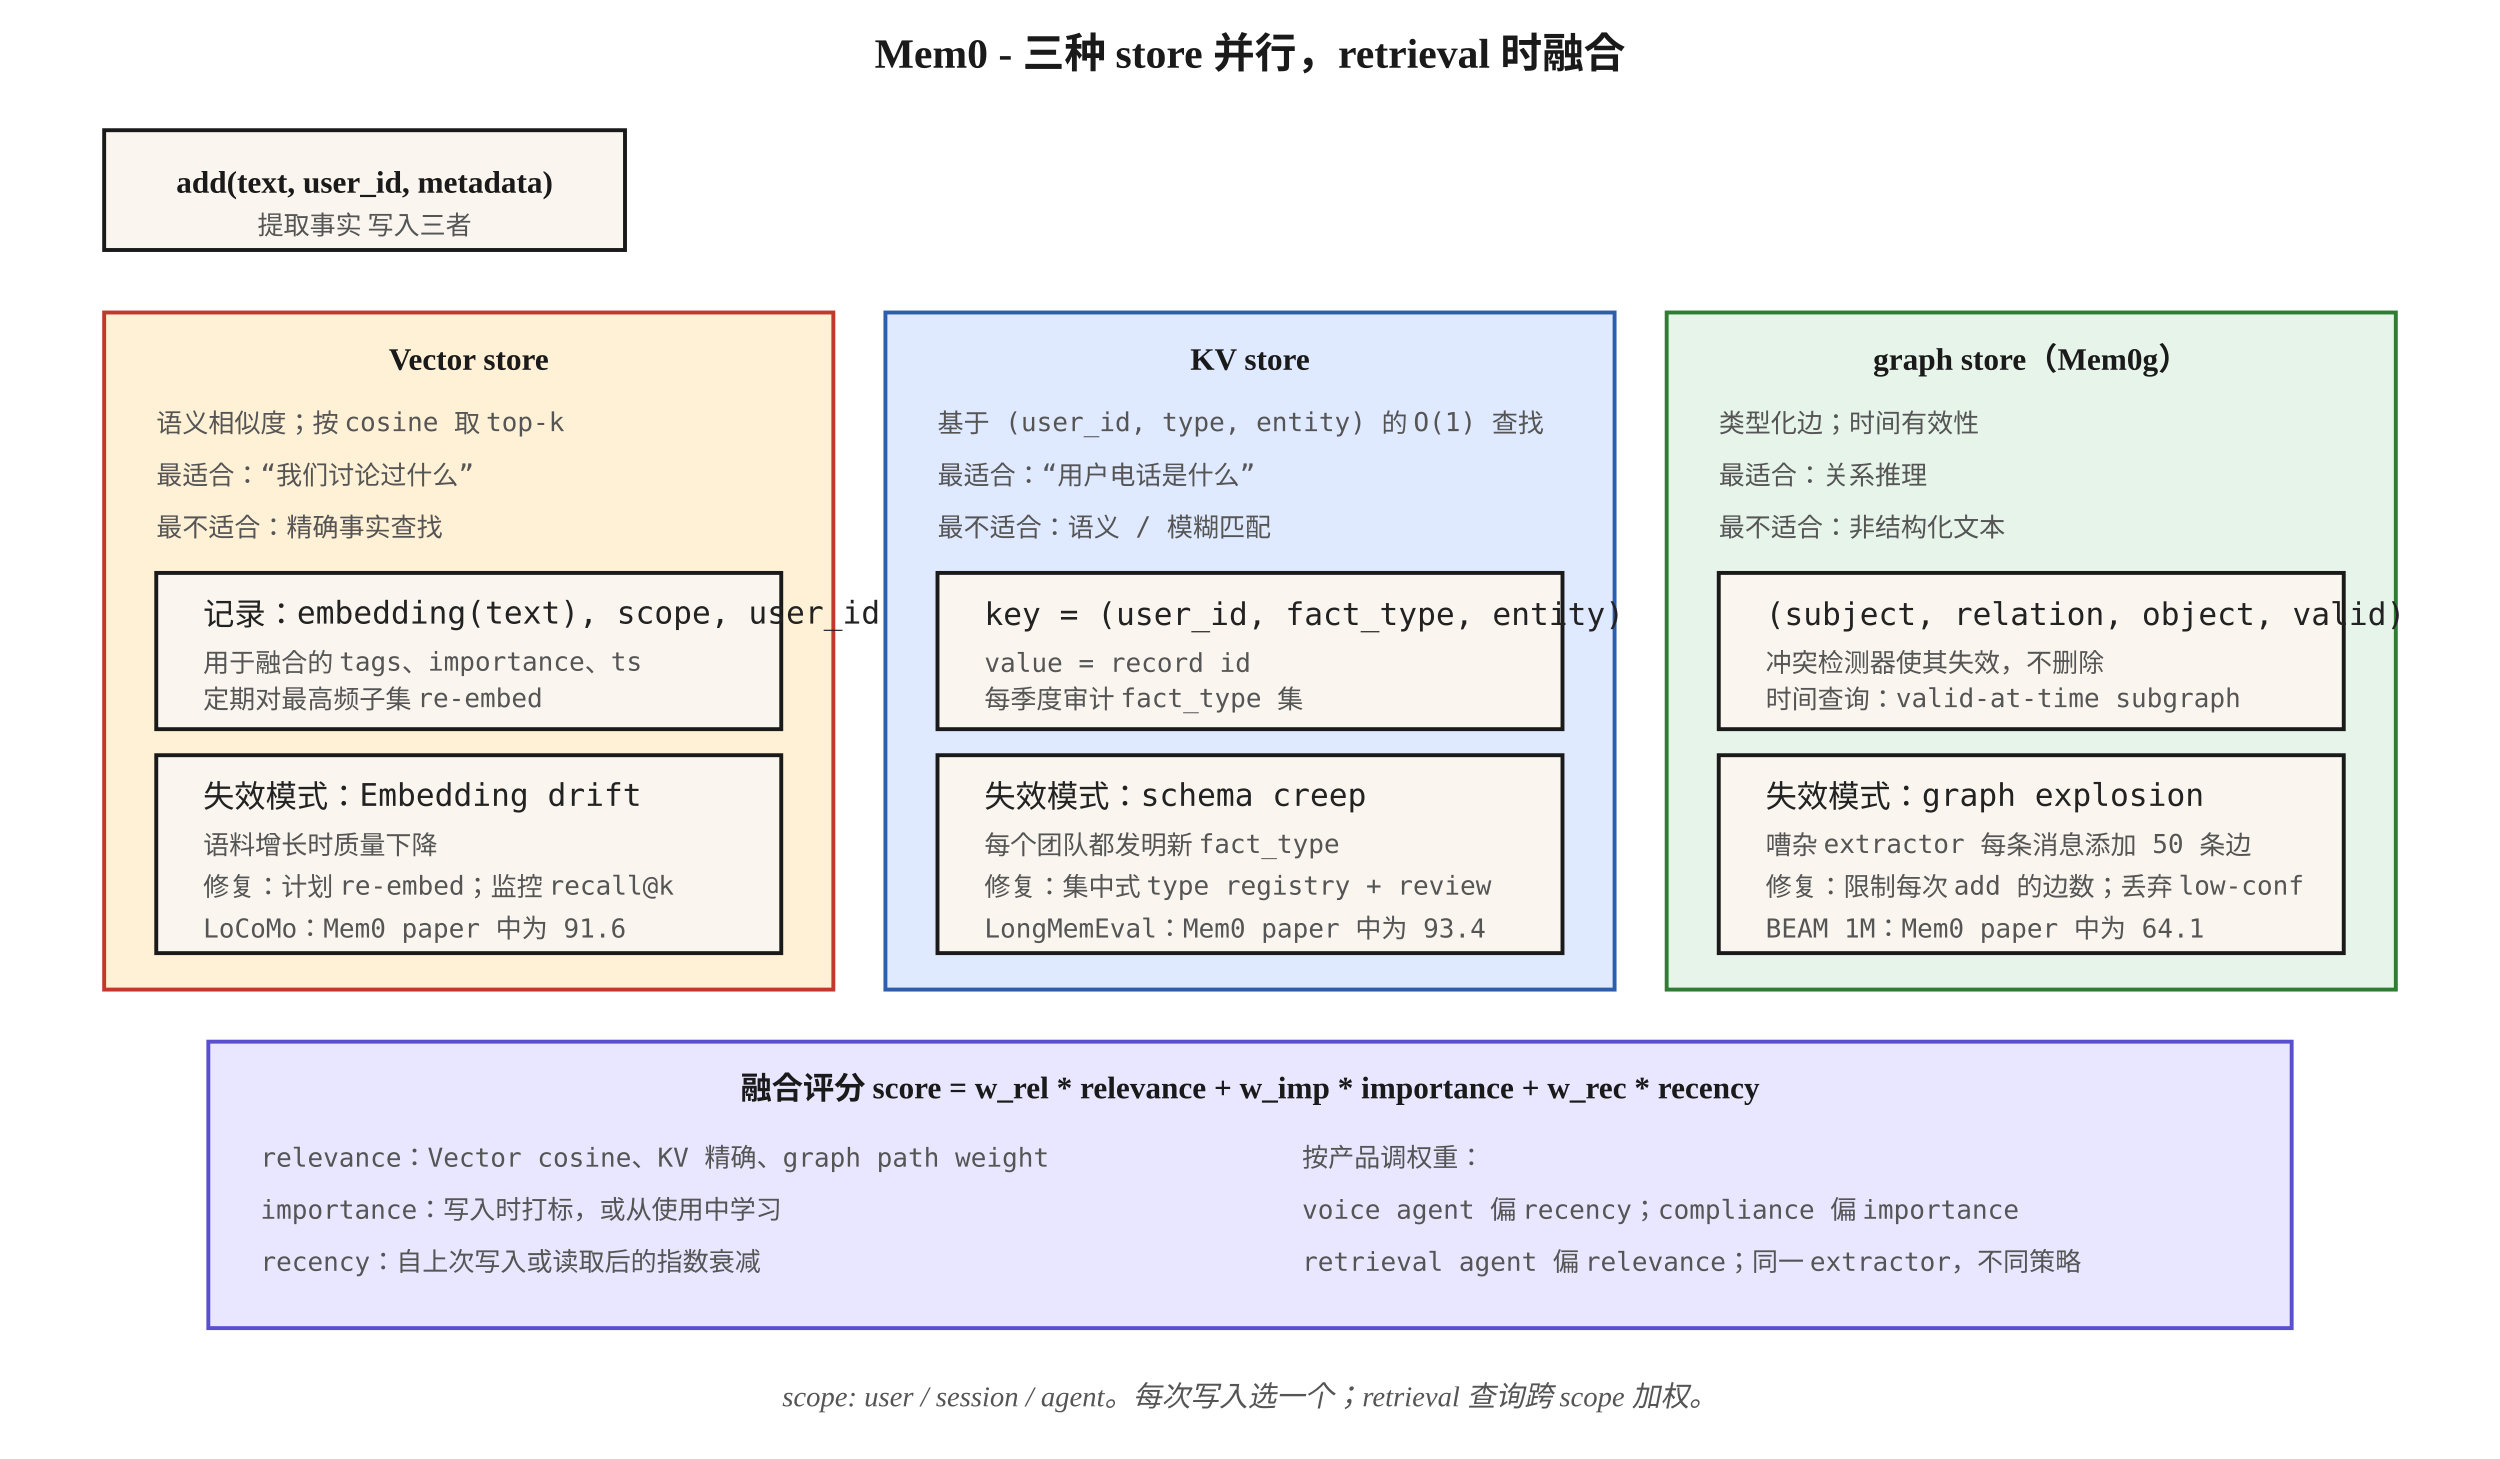
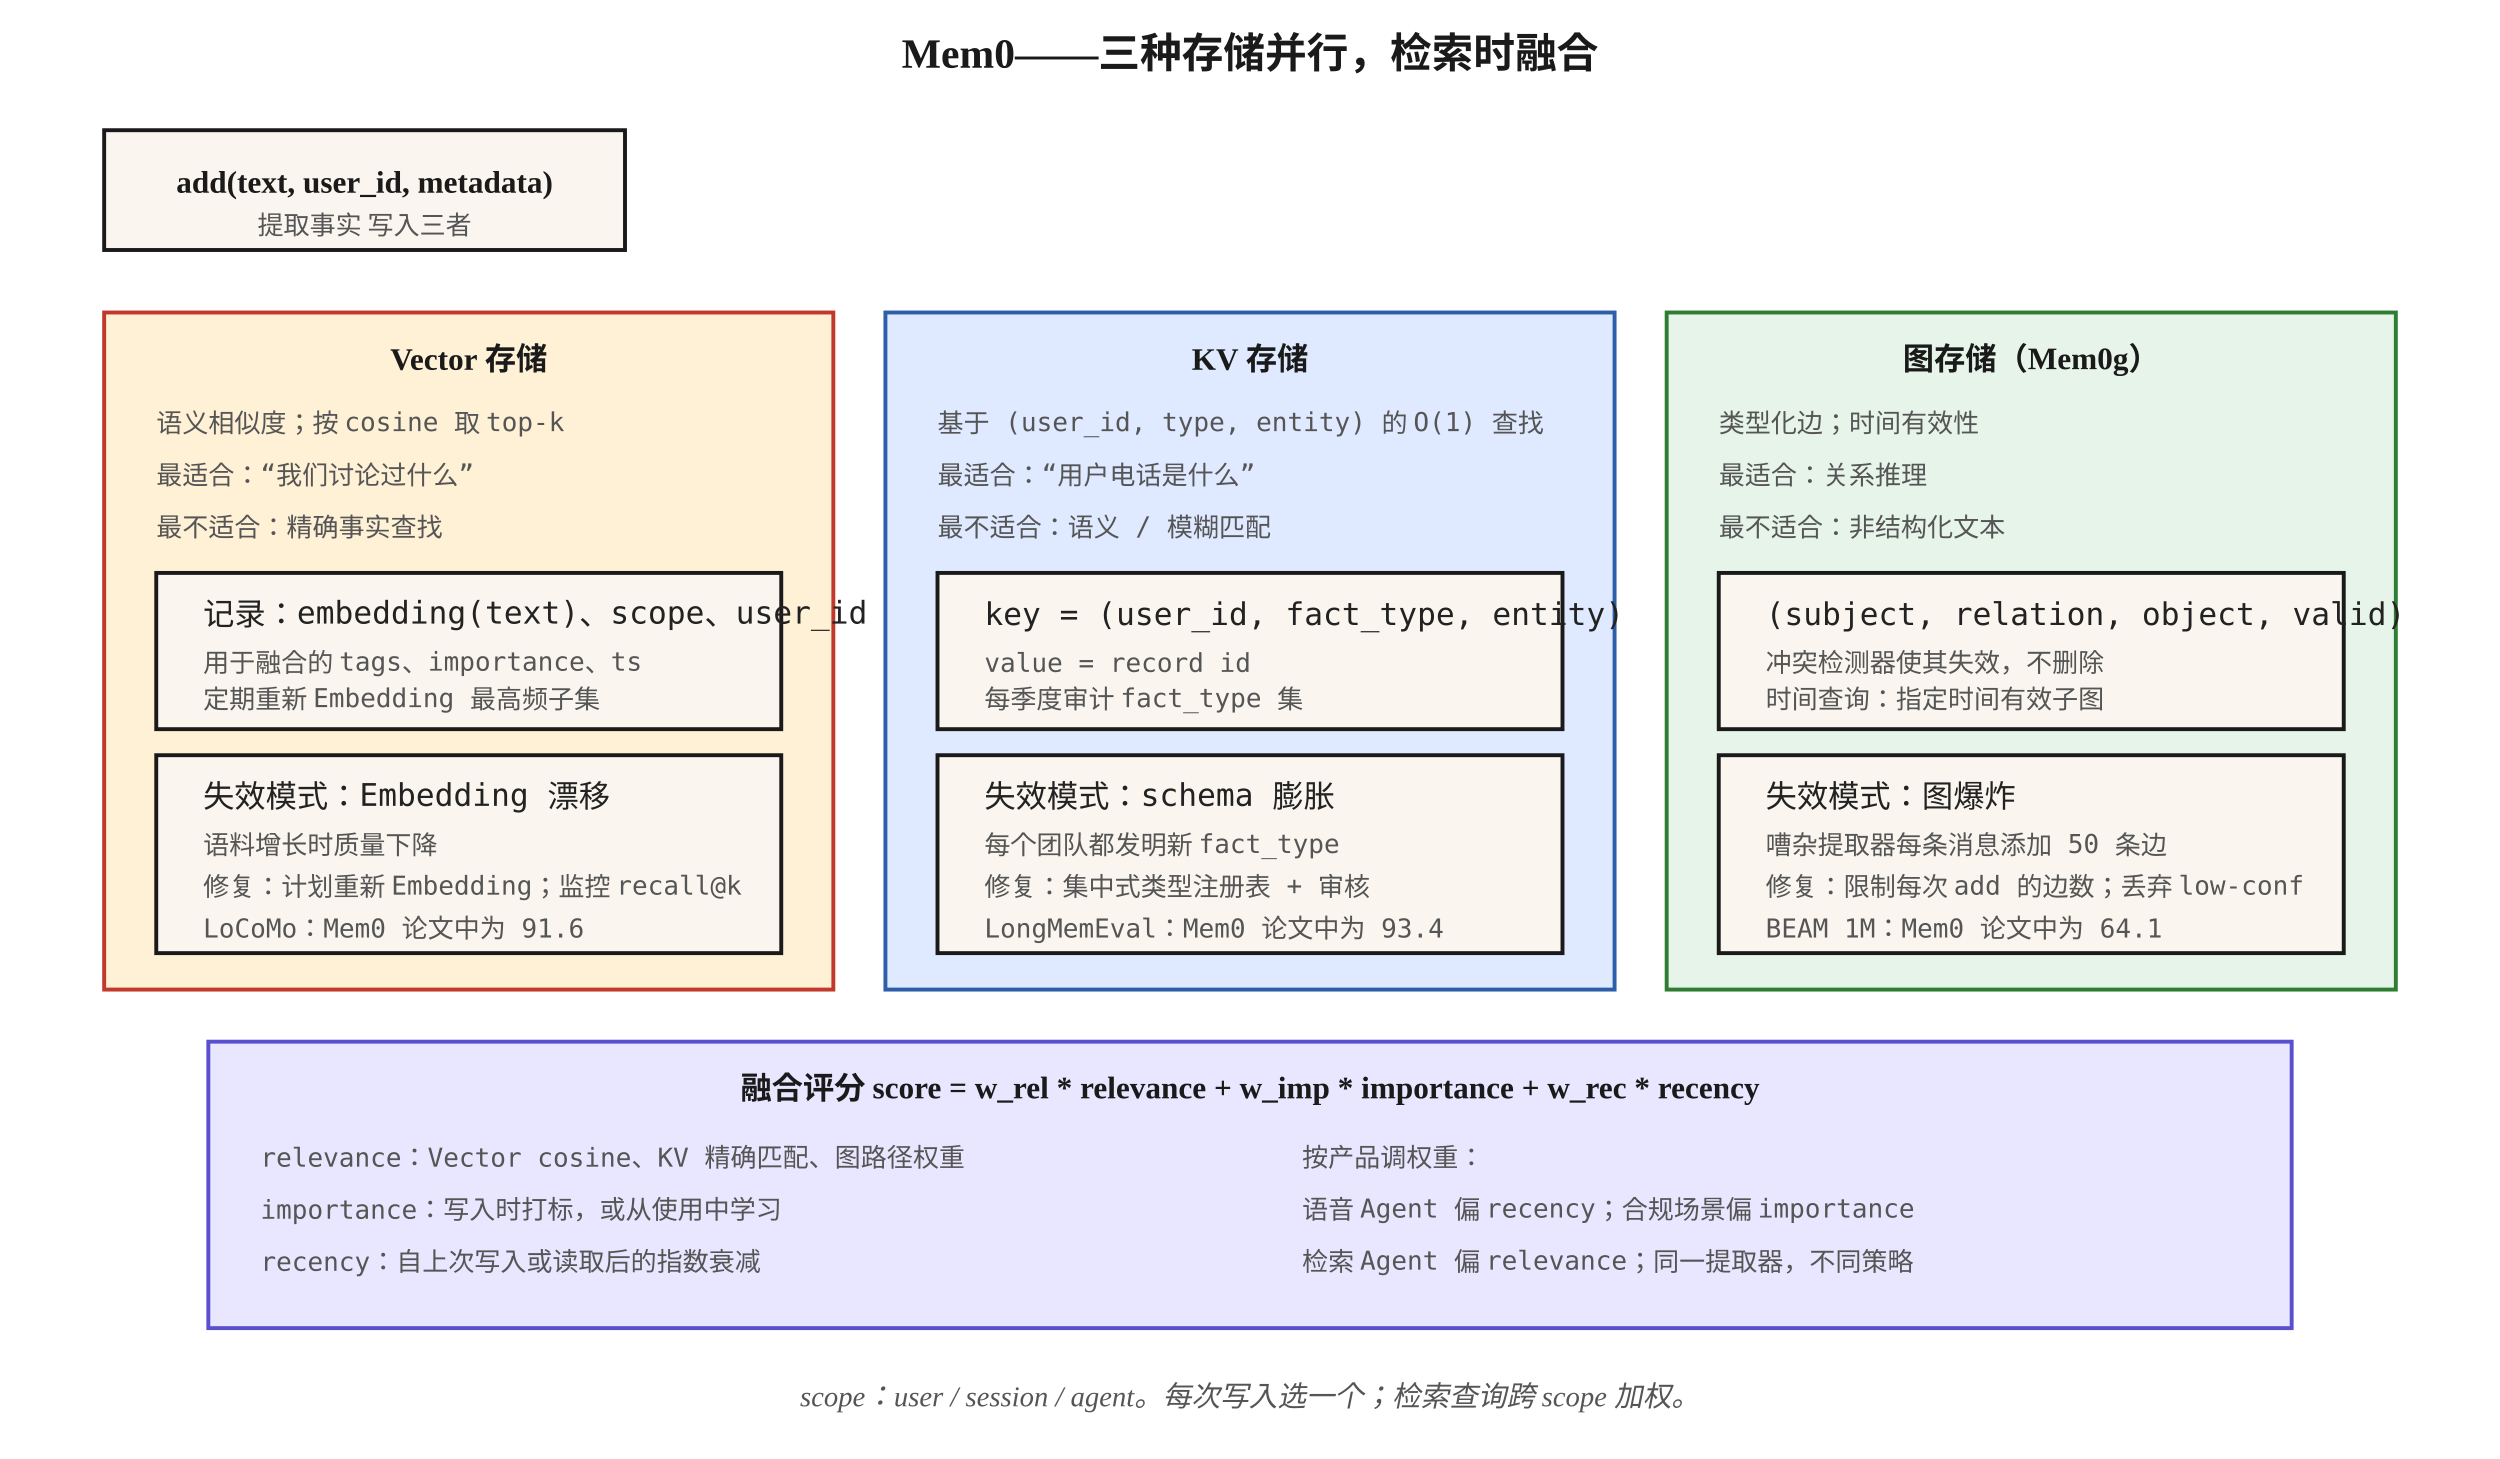
<svg xmlns="http://www.w3.org/2000/svg" viewBox="0 0 960 560" font-family="Georgia, 'Times New Roman', serif">
  <defs>
    <marker id="arrow" viewBox="0 0 10 10" refX="9" refY="5" markerWidth="6" markerHeight="6" orient="auto">
      <path d="M0,0 L10,5 L0,10 z" fill="#1a1a1a" />
    </marker>
    <style>
      .box { fill: #faf6ef; stroke: #1a1a1a; stroke-width: 1.5; }
      .vec { fill: #fff1d6; stroke: #c0392b; stroke-width: 1.5; }
      .kv { fill: #dfe9ff; stroke: #2c5ea9; stroke-width: 1.5; }
      .graph { fill: #e6f4ea; stroke: #2e7d32; stroke-width: 1.5; }
      .fuse { fill: #e9e6ff; stroke: #5a4fcf; stroke-width: 1.5; }
      .step { font-size: 12px; font-family: 'Menlo', monospace; fill: #222; }
      .small { font-size: 10px; font-family: 'Menlo', monospace; fill: #555; }
      .caption { font-size: 11px; fill: #555; font-style: italic; }
      .title { font-size: 16px; font-weight: 700; fill: #1a1a1a; }
      .head { font-size: 12px; font-weight: 700; fill: #1a1a1a; }
    </style>
  </defs>
-   <text x="480" y="26" text-anchor="middle" class="title">Mem0 - 三种 store 并行，retrieval 时融合</text>
+   <text x="480" y="26" text-anchor="middle" class="title">Mem0——三种存储并行，检索时融合</text>
  <rect x="40" y="50" width="200" height="46" class="box" />
  <text x="140" y="74" text-anchor="middle" class="head">add(text, user_id, metadata)</text>
  <text x="140" y="90" text-anchor="middle" class="small">提取事实  写入三者</text>
  <rect x="40" y="120" width="280" height="260" class="vec" />
-   <text x="180" y="142" text-anchor="middle" class="head">Vector store</text>
+   <text x="180" y="142" text-anchor="middle" class="head">Vector 存储</text>
  <text x="60" y="166" class="small">语义相似度；按 cosine 取 top-k</text>
  <text x="60" y="186" class="small">最适合：“我们讨论过什么”</text>
  <text x="60" y="206" class="small">最不适合：精确事实查找</text>
  <rect x="60" y="220" width="240" height="60" class="box" />
-   <text x="78" y="240" class="step">记录：embedding(text), scope, user_id</text>
+   <text x="78" y="240" class="step">记录：embedding(text)、scope、user_id</text>
  <text x="78" y="258" class="small">用于融合的 tags、importance、ts</text>
-   <text x="78" y="272" class="small">定期对最高频子集 re-embed</text>
+   <text x="78" y="272" class="small">定期重新 Embedding 最高频子集</text>
  <rect x="60" y="290" width="240" height="76" class="box" />
-   <text x="78" y="310" class="step">失效模式：Embedding drift</text>
+   <text x="78" y="310" class="step">失效模式：Embedding 漂移</text>
  <text x="78" y="328" class="small">语料增长时质量下降</text>
-   <text x="78" y="344" class="small">修复：计划 re-embed；监控 recall@k</text>
-   <text x="78" y="360" class="small">LoCoMo：Mem0 paper 中为 91.6</text>
+   <text x="78" y="344" class="small">修复：计划重新 Embedding；监控 recall@k</text>
+   <text x="78" y="360" class="small">LoCoMo：Mem0 论文中为 91.6</text>
  <rect x="340" y="120" width="280" height="260" class="kv" />
-   <text x="480" y="142" text-anchor="middle" class="head">KV store</text>
+   <text x="480" y="142" text-anchor="middle" class="head">KV 存储</text>
  <text x="360" y="166" class="small">基于 (user_id, type, entity) 的 O(1) 查找</text>
  <text x="360" y="186" class="small">最适合：“用户电话是什么”</text>
  <text x="360" y="206" class="small">最不适合：语义 / 模糊匹配</text>
  <rect x="360" y="220" width="240" height="60" class="box" />
  <text x="378" y="240" class="step">key = (user_id, fact_type, entity)</text>
  <text x="378" y="258" class="small">value = record id</text>
  <text x="378" y="272" class="small">每季度审计 fact_type 集</text>
  <rect x="360" y="290" width="240" height="76" class="box" />
-   <text x="378" y="310" class="step">失效模式：schema creep</text>
+   <text x="378" y="310" class="step">失效模式：schema 膨胀</text>
  <text x="378" y="328" class="small">每个团队都发明新 fact_type</text>
-   <text x="378" y="344" class="small">修复：集中式 type registry + review</text>
-   <text x="378" y="360" class="small">LongMemEval：Mem0 paper 中为 93.4</text>
+   <text x="378" y="344" class="small">修复：集中式类型注册表 + 审核</text>
+   <text x="378" y="360" class="small">LongMemEval：Mem0 论文中为 93.4</text>
  <rect x="640" y="120" width="280" height="260" class="graph" />
-   <text x="780" y="142" text-anchor="middle" class="head">graph store（Mem0g）</text>
+   <text x="780" y="142" text-anchor="middle" class="head">图存储（Mem0g）</text>
  <text x="660" y="166" class="small">类型化边；时间有效性</text>
  <text x="660" y="186" class="small">最适合：关系推理</text>
  <text x="660" y="206" class="small">最不适合：非结构化文本</text>
  <rect x="660" y="220" width="240" height="60" class="box" />
  <text x="678" y="240" class="step">(subject, relation, object, valid)</text>
  <text x="678" y="258" class="small">冲突检测器使其失效，不删除</text>
-   <text x="678" y="272" class="small">时间查询：valid-at-time subgraph</text>
+   <text x="678" y="272" class="small">时间查询：指定时间有效子图</text>
  <rect x="660" y="290" width="240" height="76" class="box" />
-   <text x="678" y="310" class="step">失效模式：graph explosion</text>
-   <text x="678" y="328" class="small">嘈杂 extractor 每条消息添加 50 条边</text>
+   <text x="678" y="310" class="step">失效模式：图爆炸</text>
+   <text x="678" y="328" class="small">嘈杂提取器每条消息添加 50 条边</text>
  <text x="678" y="344" class="small">修复：限制每次 add 的边数；丢弃 low-conf</text>
-   <text x="678" y="360" class="small">BEAM 1M：Mem0 paper 中为 64.1</text>
+   <text x="678" y="360" class="small">BEAM 1M：Mem0 论文中为 64.1</text>
  <rect x="80" y="400" width="800" height="110" class="fuse" />
  <text x="480" y="422" text-anchor="middle" class="head">融合评分  score = w_rel * relevance + w_imp * importance + w_rec * recency</text>
-   <text x="100" y="448" class="small">relevance：Vector cosine、KV 精确、graph path weight</text>
+   <text x="100" y="448" class="small">relevance：Vector cosine、KV 精确匹配、图路径权重</text>
  <text x="100" y="468" class="small">importance：写入时打标，或从使用中学习</text>
  <text x="100" y="488" class="small">recency：自上次写入或读取后的指数衰减</text>
  <text x="500" y="448" class="small">按产品调权重：</text>
-   <text x="500" y="468" class="small">voice agent  偏 recency；compliance  偏 importance</text>
-   <text x="500" y="488" class="small">retrieval agent  偏 relevance；同一 extractor，不同策略</text>
-   <text x="480" y="540" text-anchor="middle" class="caption">scope: user / session / agent。每次写入选一个；retrieval 查询跨 scope 加权。</text>
+   <text x="500" y="468" class="small">语音 Agent 偏 recency；合规场景偏 importance</text>
+   <text x="500" y="488" class="small">检索 Agent 偏 relevance；同一提取器，不同策略</text>
+   <text x="480" y="540" text-anchor="middle" class="caption">scope：user / session / agent。每次写入选一个；检索查询跨 scope 加权。</text>
</svg>
